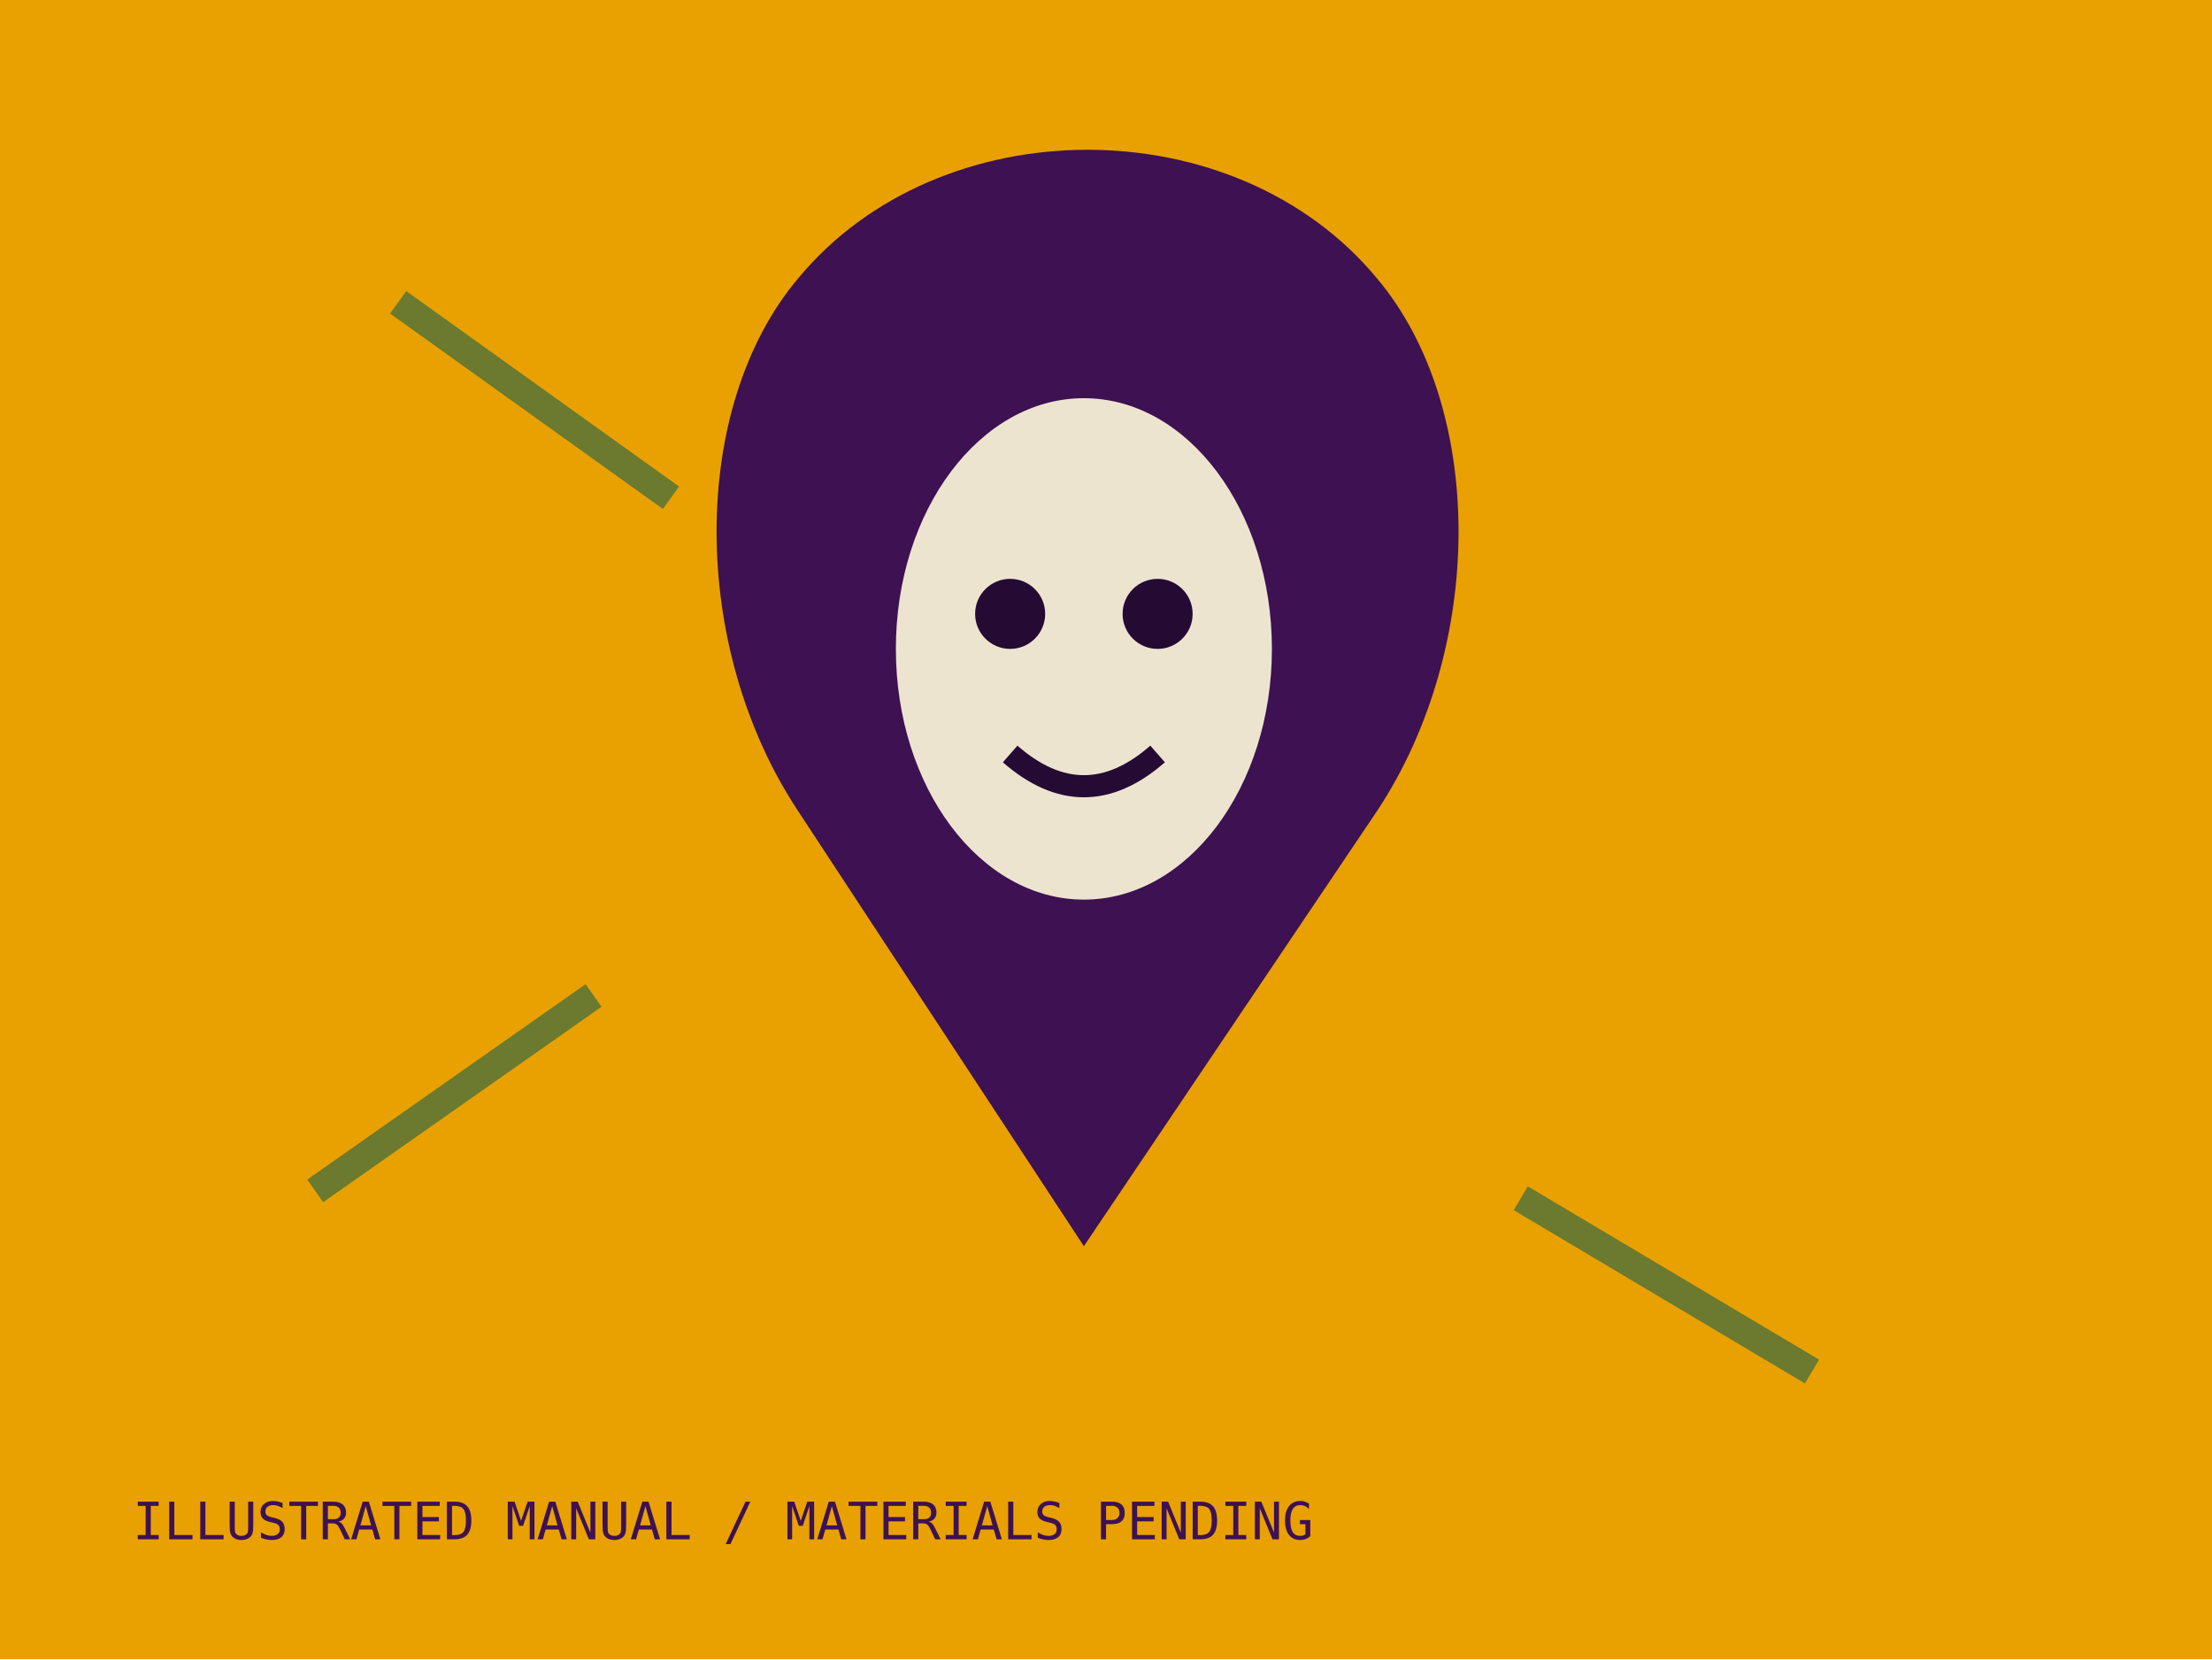
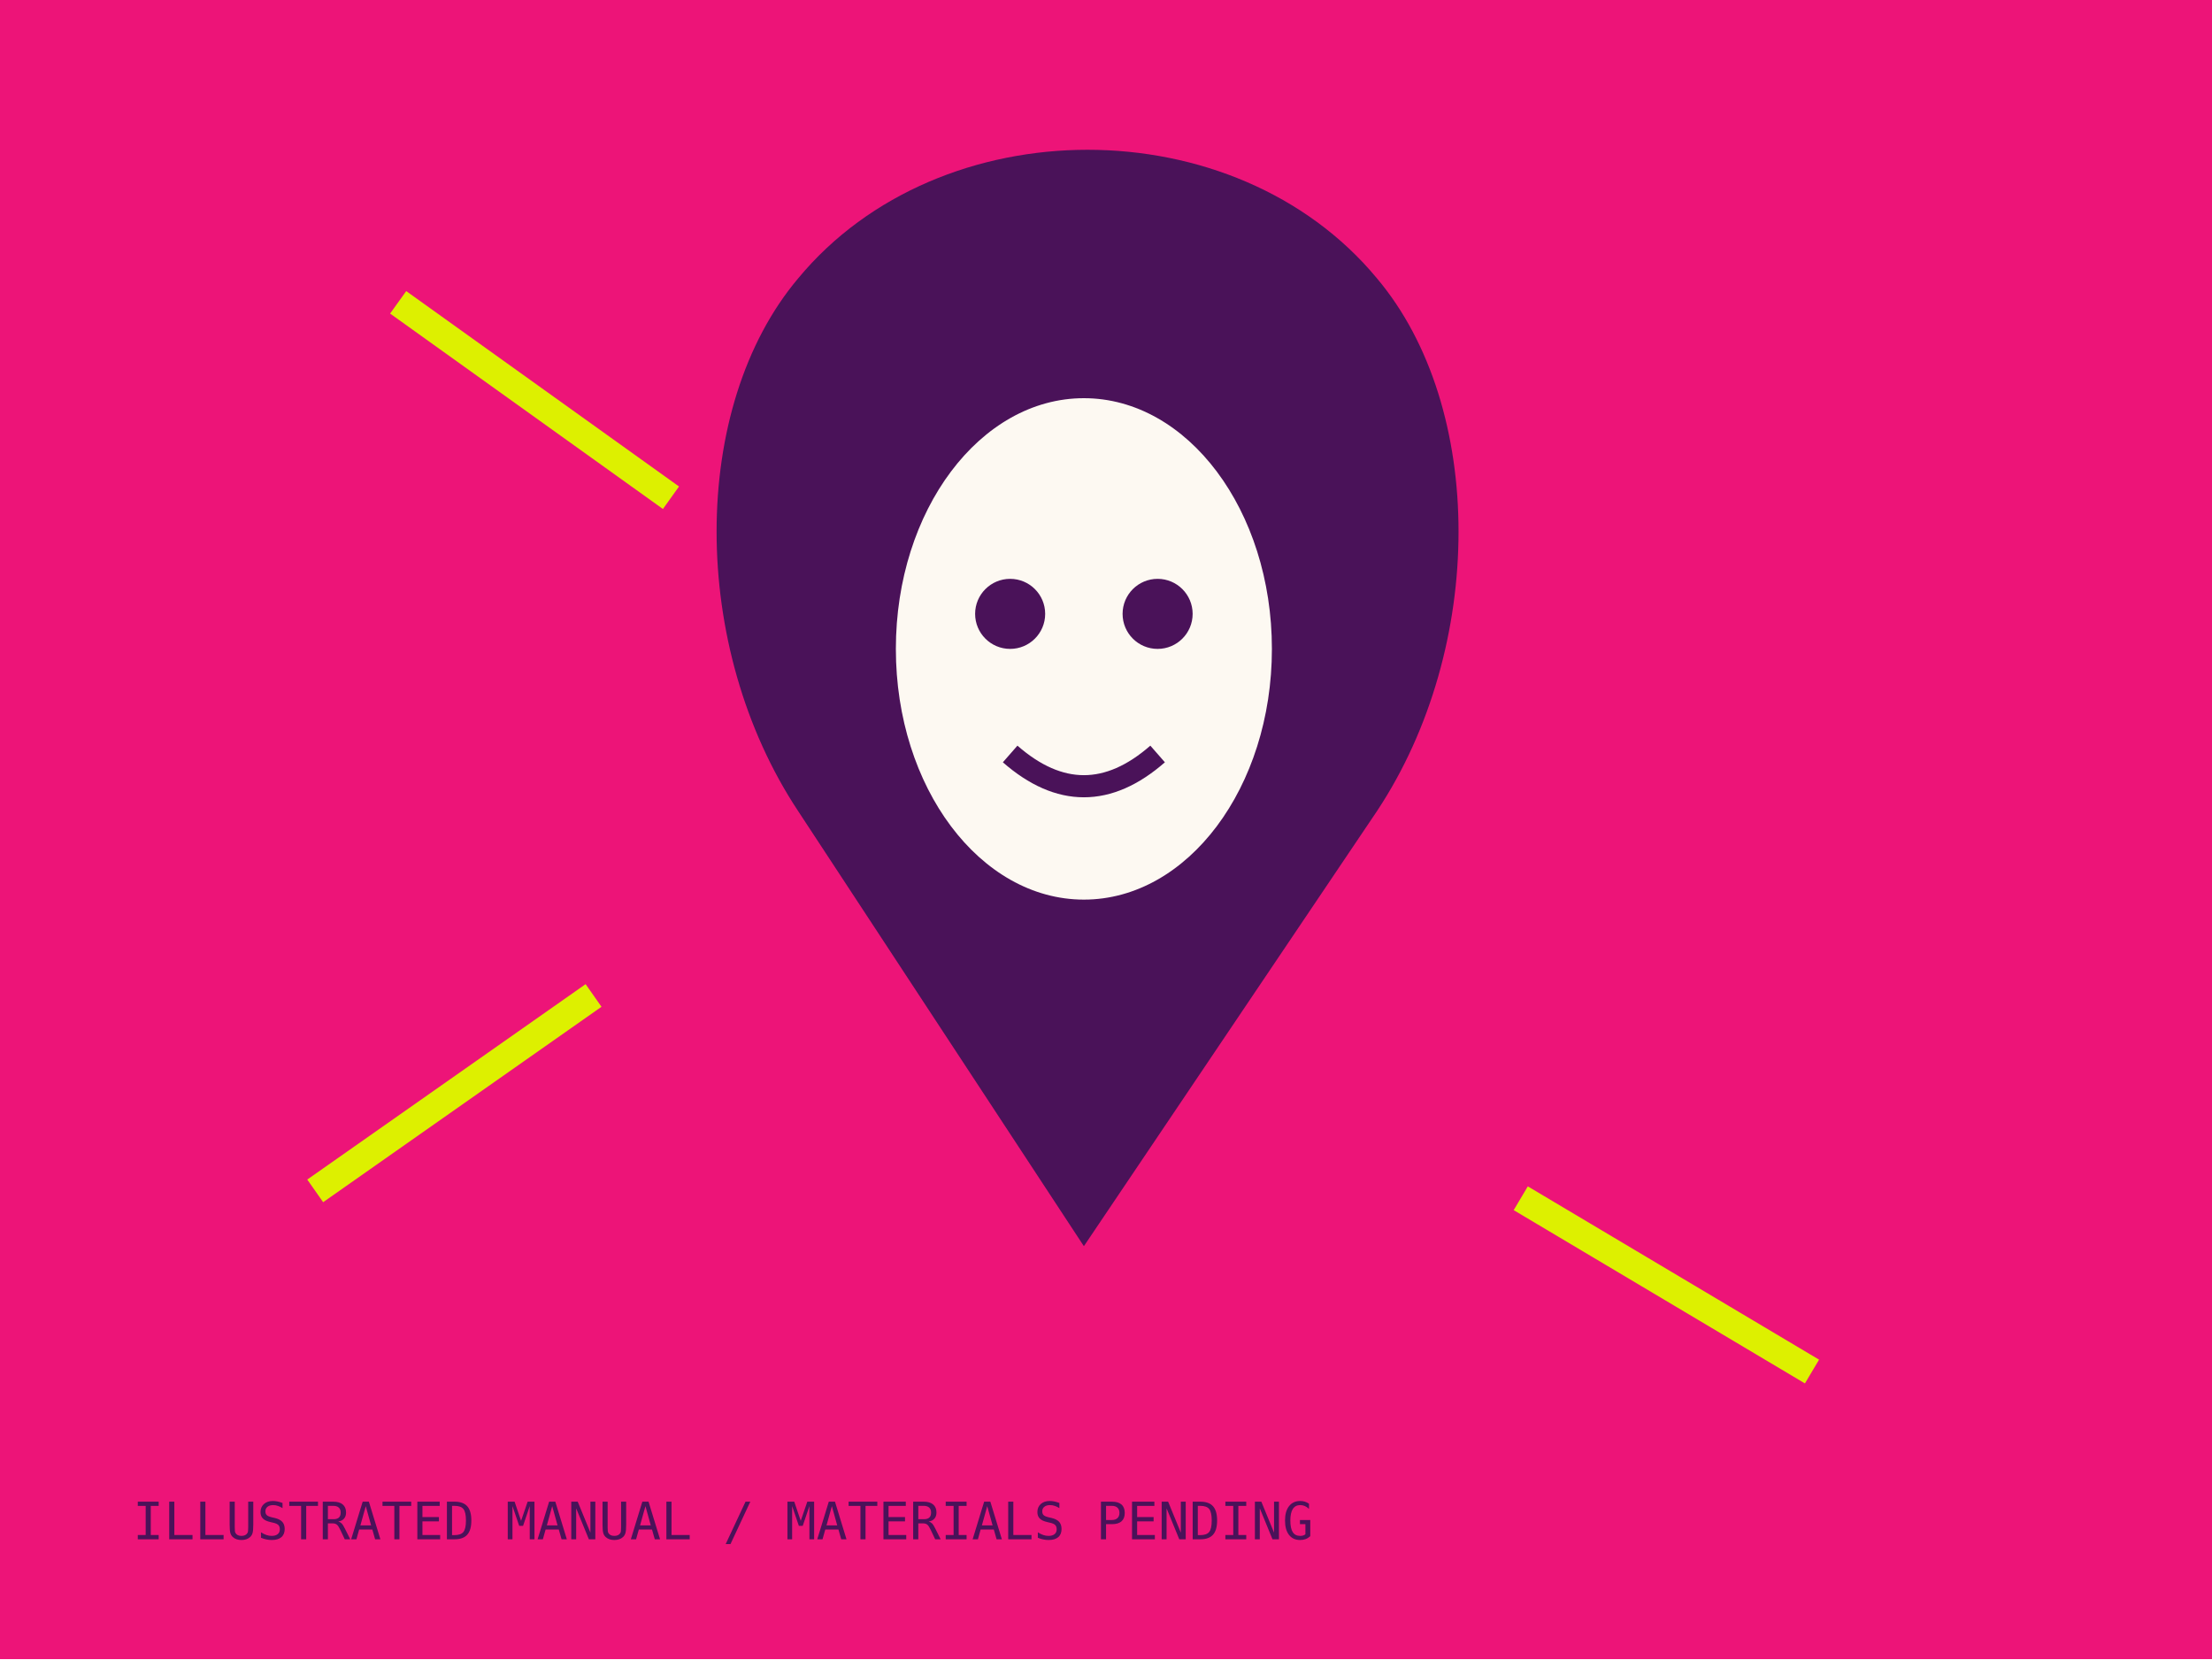
<svg xmlns="http://www.w3.org/2000/svg" viewBox="0 0 1200 900">
-   <rect width="1200" height="900" fill="#E8A100" />
-   <path fill="#3D1152" d="M433 151c77-93 237-93 314 0 59 70 59 200 0 289l-159 236-155-236c-59-89-59-219 0-289Z" />
-   <ellipse cx="588" cy="352" rx="102" ry="136" fill="#EDE4D0" />
-   <circle cx="548" cy="333" r="19" fill="#250A33" />
-   <circle cx="628" cy="333" r="19" fill="#250A33" />
-   <path d="M548 409q40 35 80 0" fill="none" stroke="#250A33" stroke-width="12" />
-   <g stroke="#6B7A2E" stroke-width="15">
+   <rect width="1200" height="900" fill="#ED1478" />
+   <path fill="#4A1259" d="M433 151c77-93 237-93 314 0 59 70 59 200 0 289l-159 236-155-236c-59-89-59-219 0-289Z" />
+   <ellipse cx="588" cy="352" rx="102" ry="136" fill="#FDF9F2" />
+   <circle cx="548" cy="333" r="19" fill="#4A1259" />
+   <circle cx="628" cy="333" r="19" fill="#4A1259" />
+   <path d="M548 409q40 35 80 0" fill="none" stroke="#4A1259" stroke-width="12" />
+   <g stroke="#DDF000" stroke-width="15">
    <path d="m216 164 148 106M825 650l158 94M171 646l151-106" />
  </g>
-   <text x="72" y="835" fill="#3D1152" font-family="monospace" font-size="28">ILLUSTRATED MANUAL / MATERIALS PENDING</text>
+   <text x="72" y="835" fill="#4A1259" font-family="monospace" font-size="28">ILLUSTRATED MANUAL / MATERIALS PENDING</text>
</svg>
